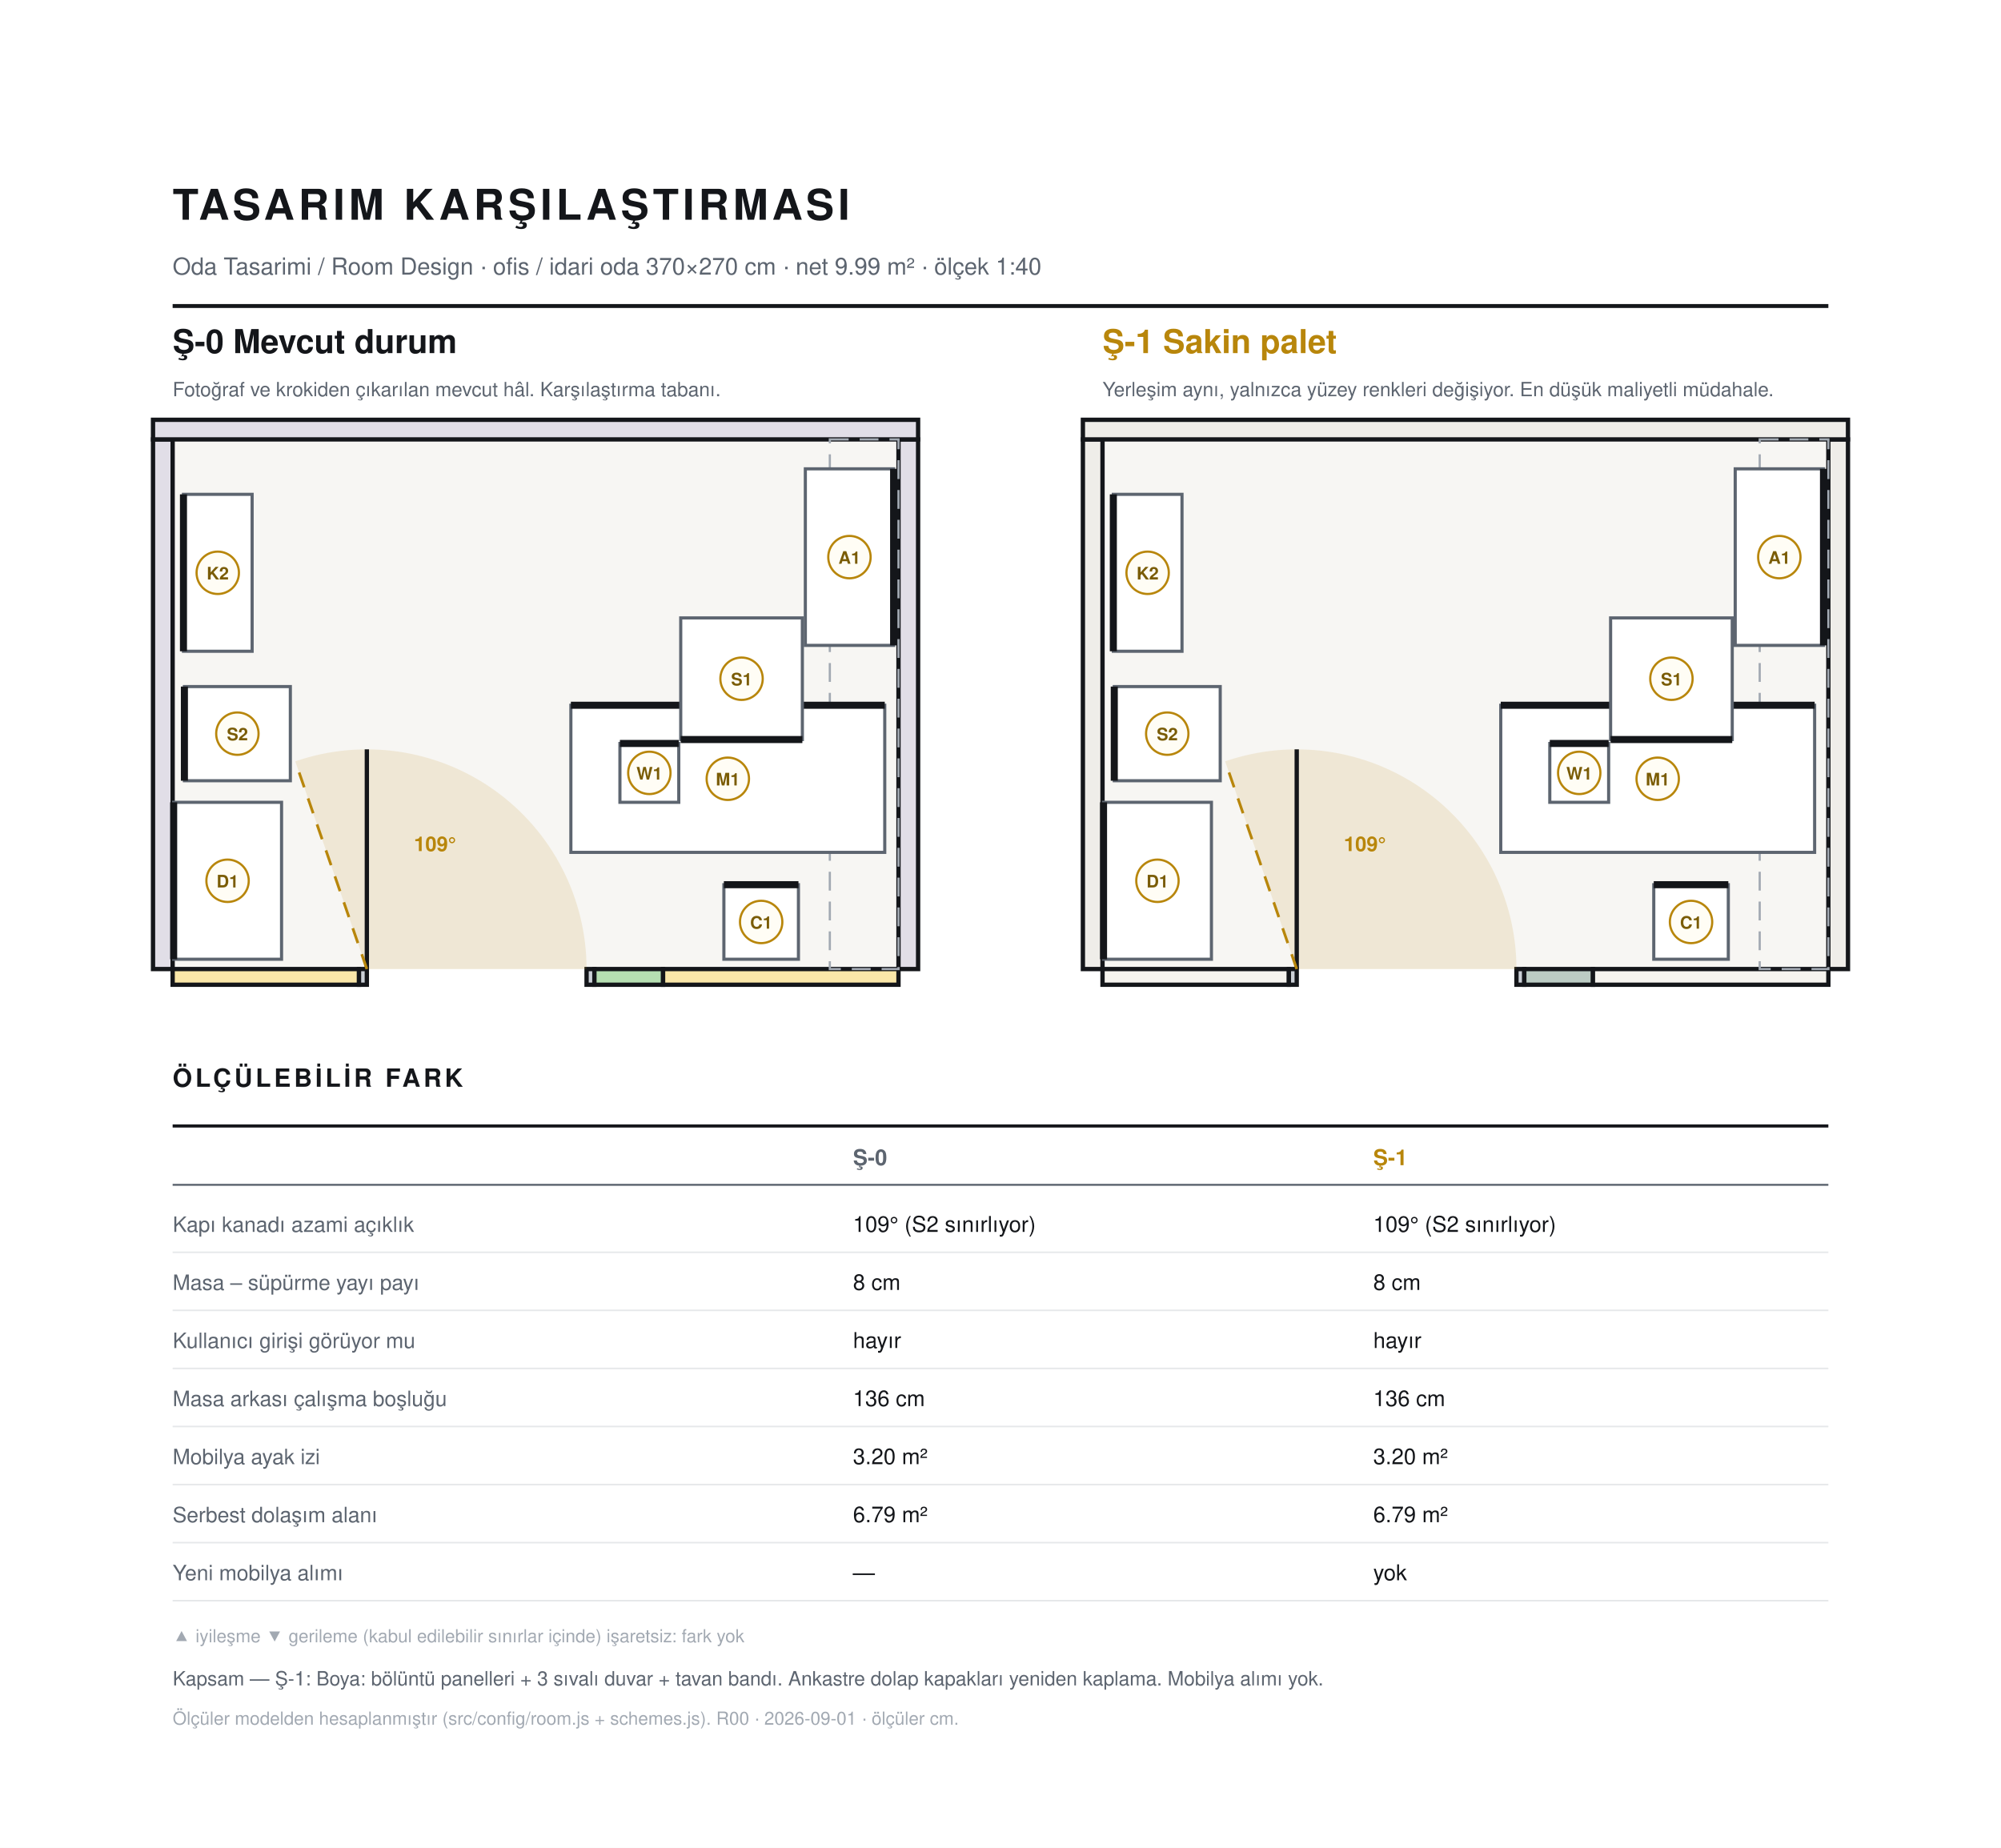
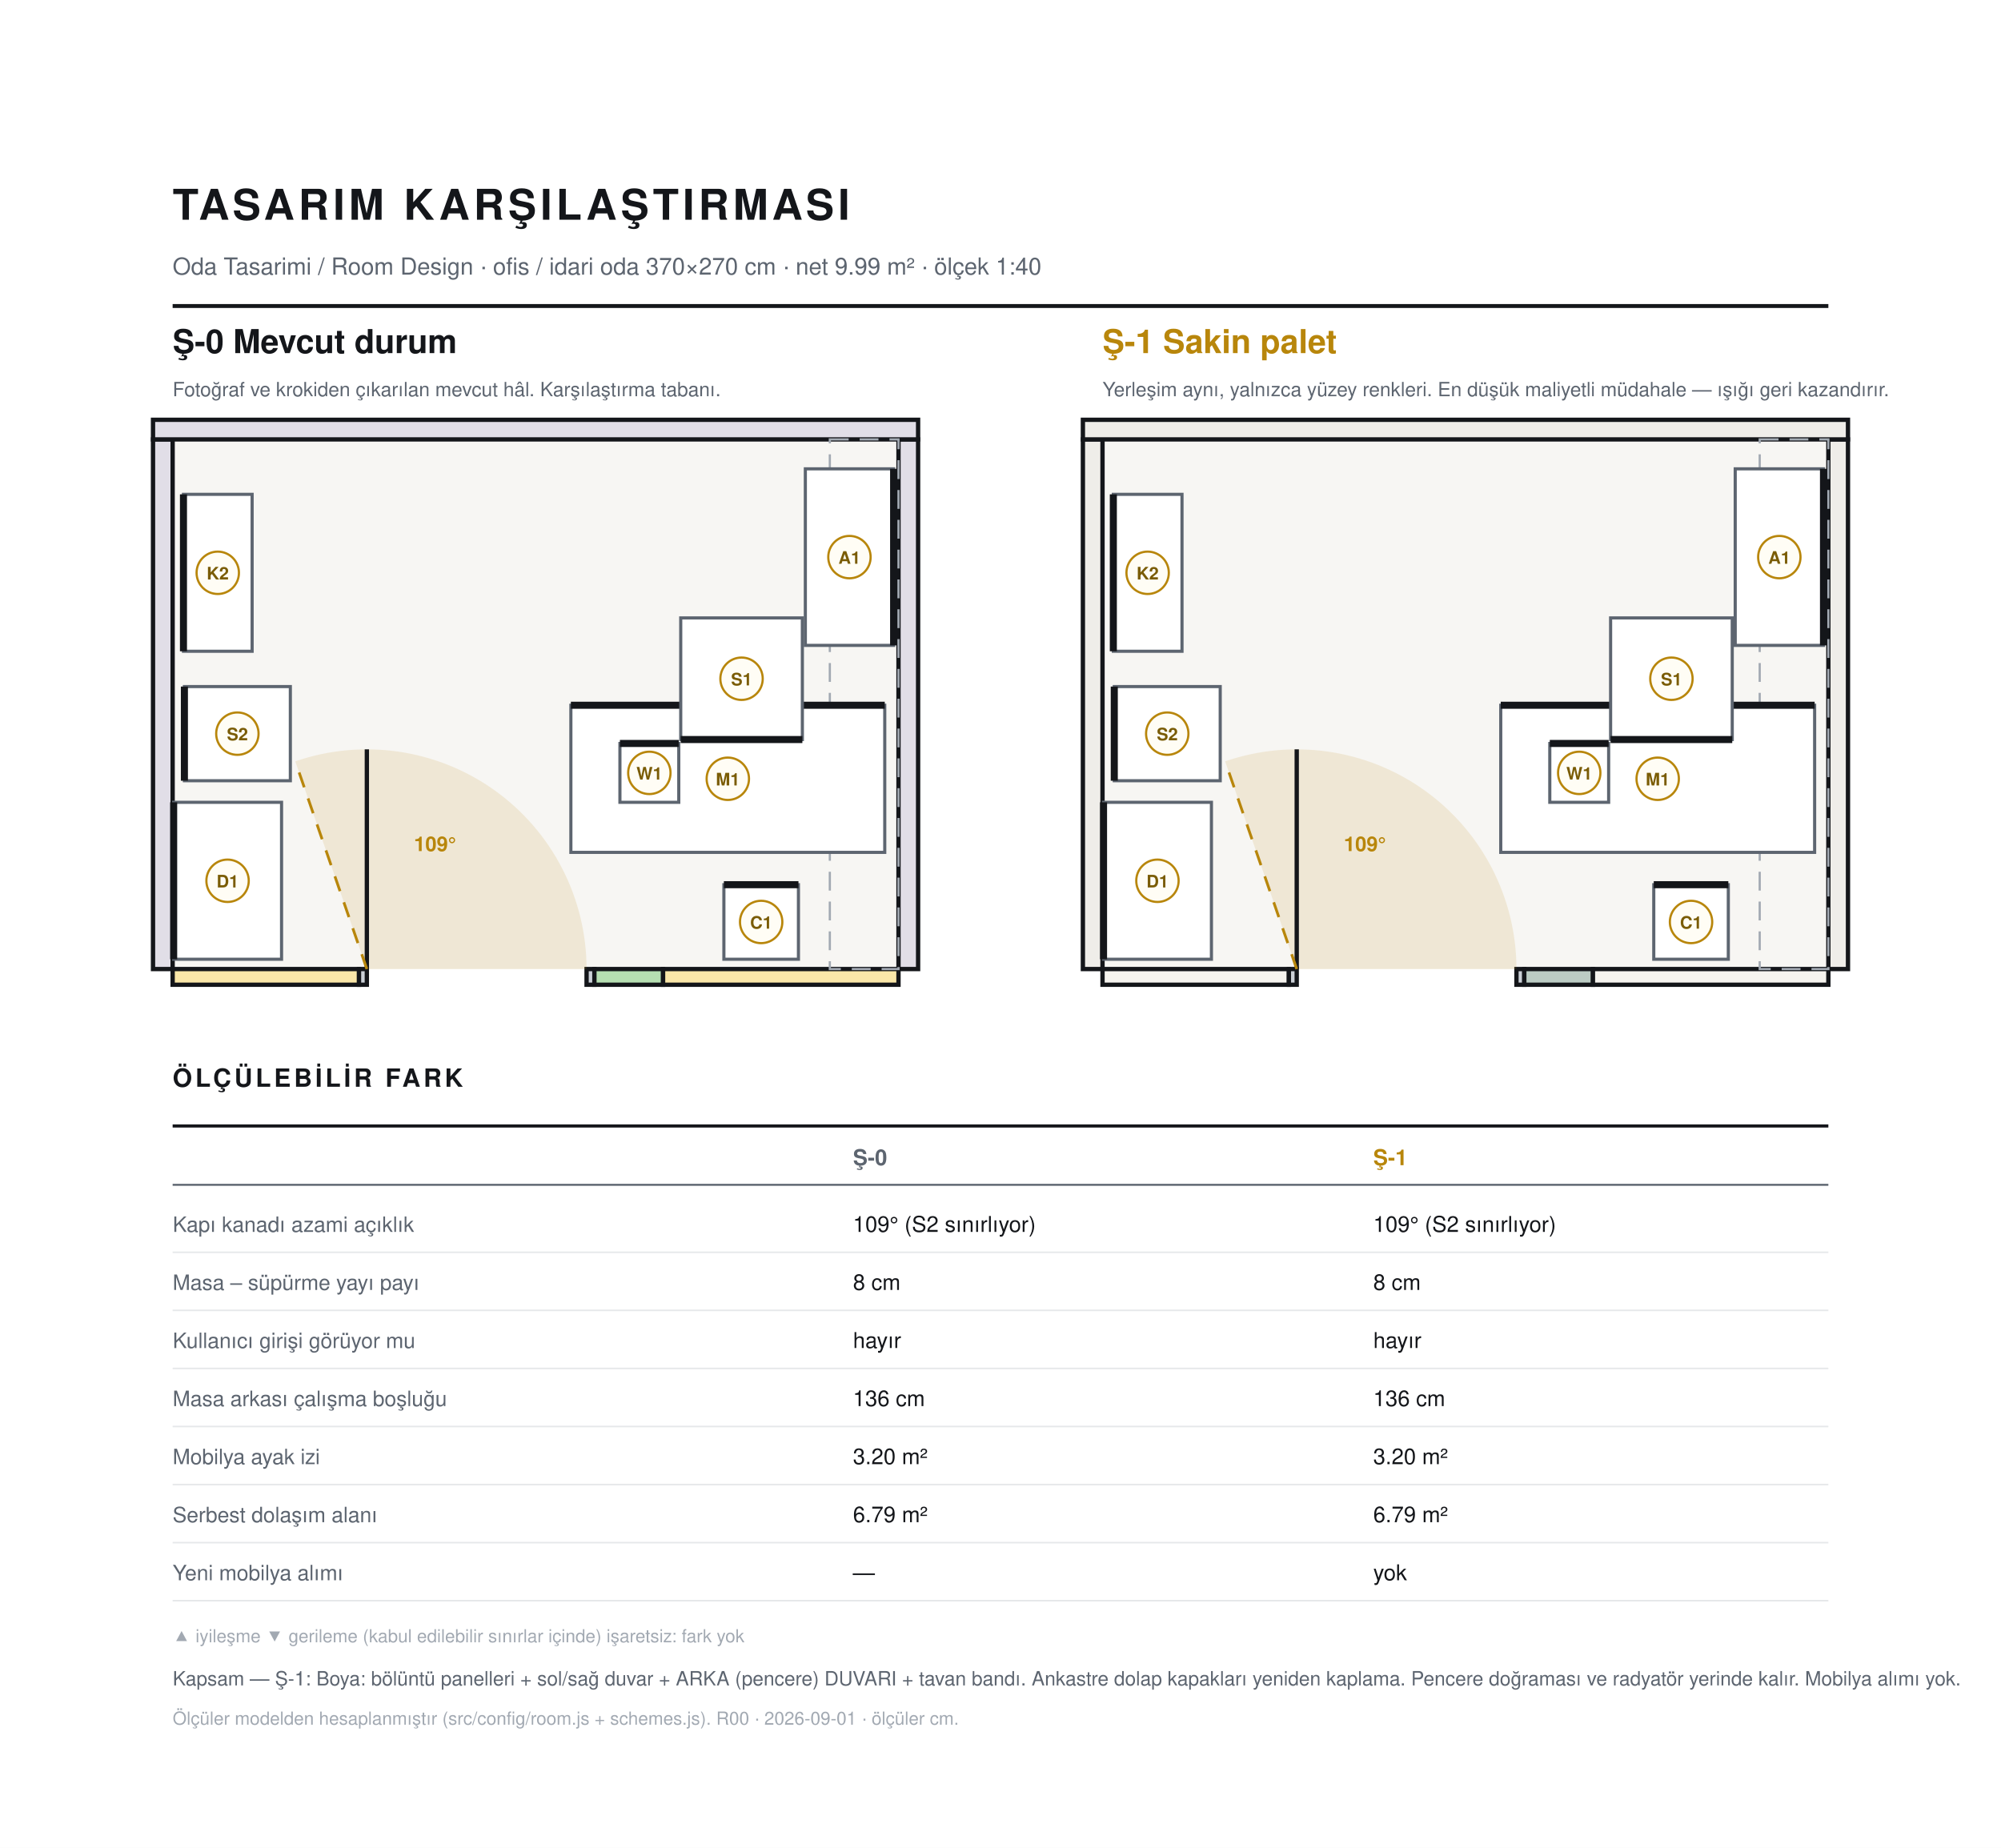
<svg xmlns="http://www.w3.org/2000/svg" width="255mm" height="235.5mm" viewBox="0 0 255 235.5" font-family="Helvetica,Arial,sans-serif">
  <rect width="255" height="235.5" fill="#ffffff" />
  <text x="22.00" y="28.00" font-size="5.4" fill="#14161a" text-anchor="start" font-weight="700" letter-spacing="0.5">TASARIM KARŞILAŞTIRMASI</text>
  <text x="22.00" y="35.00" font-size="3" fill="#5d6570" text-anchor="start">Oda Tasarimi / Room Design · ofis / idari oda 370×270 cm · net 9.99 m² · ölçek 1:40</text>
  <line x1="22.00" y1="39.00" x2="233.00" y2="39.00" stroke="#14161a" stroke-width="0.5" />
  <text x="22.00" y="45.00" font-size="4.2" fill="#14161a" text-anchor="start" font-weight="700">Ş-0  Mevcut durum</text>
  <text x="22.00" y="50.50" font-size="2.5" fill="#5d6570" text-anchor="start">Fotoğraf ve krokiden çıkarılan mevcut hâl. Karşılaştırma tabanı.</text>
  <rect x="22.00" y="56.00" width="92.50" height="67.50" fill="#f7f6f3" stroke="none" stroke-width="0" />
  <rect x="19.50" y="56.00" width="2.50" height="67.50" fill="#e1dee7" stroke="#14161a" stroke-width="0.55" />
  <rect x="114.50" y="56.00" width="2.50" height="67.50" fill="#e1dee7" stroke="#14161a" stroke-width="0.55" />
  <rect x="19.50" y="53.50" width="97.50" height="2.50" fill="#e1dee7" stroke="#14161a" stroke-width="0.55" />
  <rect x="22.00" y="123.50" width="23.75" height="2.00" fill="#fae7a9" stroke="#14161a" stroke-width="0.55" />
  <rect x="45.75" y="123.50" width="1.00" height="2.00" fill="#ccd1d8" stroke="#14161a" stroke-width="0.55" />
  <rect x="74.75" y="123.50" width="1.00" height="2.00" fill="#ccd1d8" stroke="#14161a" stroke-width="0.55" />
  <rect x="75.75" y="123.50" width="8.75" height="2.00" fill="#b6dfb2" stroke="#14161a" stroke-width="0.55" />
  <rect x="84.50" y="123.50" width="30.00" height="2.00" fill="#fae7a9" stroke="#14161a" stroke-width="0.55" />
  <path d="M 74.75 123.50 A 28.00 28.00 0 0 0 37.63 97.03 L 46.75 123.50 Z" fill="rgba(184,134,11,.13)" stroke="none" />
  <line x1="46.75" y1="123.50" x2="46.75" y2="95.50" stroke="#14161a" stroke-width="0.55" />
  <line x1="46.75" y1="123.50" x2="37.63" y2="97.03" stroke="#b8860b" stroke-width="0.35" stroke-dasharray="2 1.5" />
  <text x="55.44" y="108.47" font-size="2.6" fill="#b8860b" text-anchor="middle" font-weight="700">109°</text>
  <rect x="105.75" y="56.00" width="8.75" height="67.50" fill="none" stroke="#a2a9b2" stroke-width="0.28" stroke-dasharray="2.4 1.4" />
  <rect x="72.75" y="89.88" width="40.00" height="18.75" fill="#ffffff" stroke="#5d6570" stroke-width="0.4" />
  <line x1="72.75" y1="89.88" x2="112.75" y2="89.88" stroke="#14161a" stroke-width="0.9" />
  <circle cx="92.75" cy="99.25" r="2.70" fill="#fffdf5" stroke="#b8860b" stroke-width="0.28" />
  <text x="92.75" y="100.10" font-size="2.2" fill="#7a5c05" text-anchor="middle" font-weight="700">M1</text>
  <rect x="22.13" y="102.25" width="13.75" height="20.00" fill="#ffffff" stroke="#5d6570" stroke-width="0.4" />
  <line x1="22.13" y1="102.25" x2="22.13" y2="122.25" stroke="#14161a" stroke-width="0.9" />
  <circle cx="29.00" cy="112.25" r="2.70" fill="#fffdf5" stroke="#b8860b" stroke-width="0.28" />
  <text x="29.00" y="113.10" font-size="2.2" fill="#7a5c05" text-anchor="middle" font-weight="700">D1</text>
  <rect x="23.38" y="63.00" width="8.75" height="20.00" fill="#ffffff" stroke="#5d6570" stroke-width="0.4" />
  <line x1="23.38" y1="63.00" x2="23.38" y2="83.00" stroke="#14161a" stroke-width="0.9" />
  <circle cx="27.75" cy="73.00" r="2.70" fill="#fffdf5" stroke="#b8860b" stroke-width="0.28" />
  <text x="27.75" y="73.85" font-size="2.2" fill="#7a5c05" text-anchor="middle" font-weight="700">K2</text>
  <rect x="86.75" y="78.75" width="15.50" height="15.50" fill="#ffffff" stroke="#5d6570" stroke-width="0.4" />
  <line x1="86.75" y1="94.25" x2="102.25" y2="94.25" stroke="#14161a" stroke-width="0.9" />
  <circle cx="94.50" cy="86.50" r="2.70" fill="#fffdf5" stroke="#b8860b" stroke-width="0.28" />
  <text x="94.50" y="87.35" font-size="2.2" fill="#7a5c05" text-anchor="middle" font-weight="700">S1</text>
  <rect x="23.50" y="87.50" width="13.50" height="12.00" fill="#ffffff" stroke="#5d6570" stroke-width="0.4" />
  <line x1="23.50" y1="87.50" x2="23.50" y2="99.50" stroke="#14161a" stroke-width="0.9" />
  <circle cx="30.25" cy="93.50" r="2.70" fill="#fffdf5" stroke="#b8860b" stroke-width="0.28" />
  <text x="30.25" y="94.35" font-size="2.2" fill="#7a5c05" text-anchor="middle" font-weight="700">S2</text>
  <rect x="102.63" y="59.75" width="11.25" height="22.50" fill="#ffffff" stroke="#5d6570" stroke-width="0.4" />
  <line x1="113.88" y1="59.75" x2="113.88" y2="82.25" stroke="#14161a" stroke-width="0.9" />
  <circle cx="108.25" cy="71.00" r="2.70" fill="#fffdf5" stroke="#b8860b" stroke-width="0.28" />
  <text x="108.25" y="71.85" font-size="2.2" fill="#7a5c05" text-anchor="middle" font-weight="700">A1</text>
  <rect x="92.25" y="112.75" width="9.50" height="9.50" fill="#ffffff" stroke="#5d6570" stroke-width="0.4" />
  <line x1="92.25" y1="112.75" x2="101.75" y2="112.75" stroke="#14161a" stroke-width="0.9" />
  <circle cx="97.00" cy="117.50" r="2.70" fill="#fffdf5" stroke="#b8860b" stroke-width="0.28" />
  <text x="97.00" y="118.35" font-size="2.2" fill="#7a5c05" text-anchor="middle" font-weight="700">C1</text>
  <rect x="79.00" y="94.75" width="7.50" height="7.50" fill="#ffffff" stroke="#5d6570" stroke-width="0.4" />
  <line x1="79.00" y1="94.75" x2="86.50" y2="94.75" stroke="#14161a" stroke-width="0.9" />
  <circle cx="82.75" cy="98.50" r="2.70" fill="#fffdf5" stroke="#b8860b" stroke-width="0.28" />
  <text x="82.75" y="99.35" font-size="2.2" fill="#7a5c05" text-anchor="middle" font-weight="700">W1</text>
  <text x="140.50" y="45.00" font-size="4.2" fill="#b8860b" text-anchor="start" font-weight="700">Ş-1  Sakin palet</text>
-   <text x="140.50" y="50.50" font-size="2.5" fill="#5d6570" text-anchor="start">Yerleşim aynı, yalnızca yüzey renkleri değişiyor. En düşük maliyetli müdahale.</text>
+   <text x="140.50" y="50.50" font-size="2.5" fill="#5d6570" text-anchor="start">Yerleşim aynı, yalnızca yüzey renkleri. En düşük maliyetli müdahale — ışığı geri kazandırır.</text>
  <rect x="140.50" y="56.00" width="92.50" height="67.50" fill="#f7f6f3" stroke="none" stroke-width="0" />
  <rect x="138.00" y="56.00" width="2.50" height="67.50" fill="#efede9" stroke="#14161a" stroke-width="0.55" />
  <rect x="233.00" y="56.00" width="2.50" height="67.50" fill="#efede9" stroke="#14161a" stroke-width="0.55" />
  <rect x="138.00" y="53.50" width="97.50" height="2.50" fill="#efede9" stroke="#14161a" stroke-width="0.55" />
  <rect x="140.50" y="123.50" width="23.75" height="2.00" fill="#f6f4ef" stroke="#14161a" stroke-width="0.55" />
  <rect x="164.25" y="123.50" width="1.00" height="2.00" fill="#ccd1d8" stroke="#14161a" stroke-width="0.55" />
  <rect x="193.25" y="123.50" width="1.00" height="2.00" fill="#ccd1d8" stroke="#14161a" stroke-width="0.55" />
  <rect x="194.25" y="123.50" width="8.75" height="2.00" fill="#bcccc4" stroke="#14161a" stroke-width="0.55" />
  <rect x="203.00" y="123.50" width="30.00" height="2.00" fill="#f6f4ef" stroke="#14161a" stroke-width="0.55" />
  <path d="M 193.25 123.50 A 28.00 28.00 0 0 0 156.13 97.03 L 165.25 123.50 Z" fill="rgba(184,134,11,.13)" stroke="none" />
  <line x1="165.25" y1="123.50" x2="165.25" y2="95.50" stroke="#14161a" stroke-width="0.55" />
  <line x1="165.25" y1="123.50" x2="156.13" y2="97.03" stroke="#b8860b" stroke-width="0.35" stroke-dasharray="2 1.5" />
  <text x="173.94" y="108.47" font-size="2.6" fill="#b8860b" text-anchor="middle" font-weight="700">109°</text>
  <rect x="224.25" y="56.00" width="8.75" height="67.50" fill="none" stroke="#a2a9b2" stroke-width="0.28" stroke-dasharray="2.4 1.4" />
  <rect x="191.25" y="89.88" width="40.00" height="18.75" fill="#ffffff" stroke="#5d6570" stroke-width="0.4" />
  <line x1="191.25" y1="89.88" x2="231.25" y2="89.88" stroke="#14161a" stroke-width="0.9" />
  <circle cx="211.25" cy="99.25" r="2.70" fill="#fffdf5" stroke="#b8860b" stroke-width="0.28" />
  <text x="211.25" y="100.10" font-size="2.2" fill="#7a5c05" text-anchor="middle" font-weight="700">M1</text>
  <rect x="140.63" y="102.25" width="13.75" height="20.00" fill="#ffffff" stroke="#5d6570" stroke-width="0.4" />
  <line x1="140.63" y1="102.25" x2="140.63" y2="122.25" stroke="#14161a" stroke-width="0.9" />
  <circle cx="147.50" cy="112.25" r="2.70" fill="#fffdf5" stroke="#b8860b" stroke-width="0.28" />
  <text x="147.50" y="113.10" font-size="2.2" fill="#7a5c05" text-anchor="middle" font-weight="700">D1</text>
  <rect x="141.88" y="63.00" width="8.75" height="20.00" fill="#ffffff" stroke="#5d6570" stroke-width="0.4" />
  <line x1="141.88" y1="63.00" x2="141.88" y2="83.00" stroke="#14161a" stroke-width="0.9" />
  <circle cx="146.25" cy="73.00" r="2.70" fill="#fffdf5" stroke="#b8860b" stroke-width="0.28" />
  <text x="146.25" y="73.85" font-size="2.2" fill="#7a5c05" text-anchor="middle" font-weight="700">K2</text>
  <rect x="205.25" y="78.75" width="15.50" height="15.50" fill="#ffffff" stroke="#5d6570" stroke-width="0.4" />
  <line x1="205.25" y1="94.25" x2="220.75" y2="94.25" stroke="#14161a" stroke-width="0.9" />
  <circle cx="213.00" cy="86.50" r="2.70" fill="#fffdf5" stroke="#b8860b" stroke-width="0.28" />
  <text x="213.00" y="87.35" font-size="2.2" fill="#7a5c05" text-anchor="middle" font-weight="700">S1</text>
  <rect x="142.00" y="87.50" width="13.50" height="12.00" fill="#ffffff" stroke="#5d6570" stroke-width="0.4" />
  <line x1="142.00" y1="87.50" x2="142.00" y2="99.50" stroke="#14161a" stroke-width="0.9" />
  <circle cx="148.75" cy="93.50" r="2.70" fill="#fffdf5" stroke="#b8860b" stroke-width="0.28" />
  <text x="148.75" y="94.35" font-size="2.2" fill="#7a5c05" text-anchor="middle" font-weight="700">S2</text>
  <rect x="221.13" y="59.75" width="11.25" height="22.50" fill="#ffffff" stroke="#5d6570" stroke-width="0.4" />
  <line x1="232.38" y1="59.75" x2="232.38" y2="82.25" stroke="#14161a" stroke-width="0.9" />
  <circle cx="226.75" cy="71.00" r="2.70" fill="#fffdf5" stroke="#b8860b" stroke-width="0.28" />
  <text x="226.75" y="71.85" font-size="2.2" fill="#7a5c05" text-anchor="middle" font-weight="700">A1</text>
  <rect x="210.75" y="112.75" width="9.50" height="9.50" fill="#ffffff" stroke="#5d6570" stroke-width="0.4" />
  <line x1="210.75" y1="112.75" x2="220.25" y2="112.75" stroke="#14161a" stroke-width="0.9" />
  <circle cx="215.50" cy="117.50" r="2.70" fill="#fffdf5" stroke="#b8860b" stroke-width="0.28" />
  <text x="215.50" y="118.35" font-size="2.2" fill="#7a5c05" text-anchor="middle" font-weight="700">C1</text>
  <rect x="197.50" y="94.75" width="7.50" height="7.50" fill="#ffffff" stroke="#5d6570" stroke-width="0.4" />
  <line x1="197.50" y1="94.75" x2="205.00" y2="94.75" stroke="#14161a" stroke-width="0.9" />
  <circle cx="201.25" cy="98.50" r="2.70" fill="#fffdf5" stroke="#b8860b" stroke-width="0.28" />
  <text x="201.25" y="99.35" font-size="2.2" fill="#7a5c05" text-anchor="middle" font-weight="700">W1</text>
  <text x="22.00" y="138.50" font-size="3.2" fill="#14161a" text-anchor="start" font-weight="700" letter-spacing="0.4">ÖLÇÜLEBİLİR FARK</text>
  <line x1="22.00" y1="143.50" x2="233.00" y2="143.50" stroke="#14161a" stroke-width="0.4" />
  <text x="108.70" y="148.50" font-size="2.8" fill="#5d6570" text-anchor="start" font-weight="700">Ş-0</text>
  <text x="175.00" y="148.50" font-size="2.8" fill="#b8860b" text-anchor="start" font-weight="700">Ş-1</text>
  <line x1="22.00" y1="151.00" x2="233.00" y2="151.00" stroke="#5d6570" stroke-width="0.25" />
  <text x="22.00" y="157.00" font-size="2.7" fill="#5d6570" text-anchor="start">Kapı kanadı azami açıklık</text>
  <text x="108.70" y="157.00" font-size="2.8" fill="#14161a" text-anchor="start">109° (S2 sınırlıyor)</text>
  <text x="175.00" y="157.00" font-size="2.8" fill="#14161a" text-anchor="start">109° (S2 sınırlıyor)</text>
  <line x1="22.00" y1="159.60" x2="233.00" y2="159.60" stroke="#e6e8ea" stroke-width="0.2" />
  <text x="22.00" y="164.40" font-size="2.7" fill="#5d6570" text-anchor="start">Masa – süpürme yayı payı</text>
  <text x="108.70" y="164.40" font-size="2.8" fill="#14161a" text-anchor="start">8 cm</text>
  <text x="175.00" y="164.40" font-size="2.8" fill="#14161a" text-anchor="start">8 cm</text>
  <line x1="22.00" y1="167.00" x2="233.00" y2="167.00" stroke="#e6e8ea" stroke-width="0.2" />
  <text x="22.00" y="171.80" font-size="2.7" fill="#5d6570" text-anchor="start">Kullanıcı girişi görüyor mu</text>
  <text x="108.70" y="171.80" font-size="2.8" fill="#14161a" text-anchor="start">hayır</text>
  <text x="175.00" y="171.80" font-size="2.8" fill="#14161a" text-anchor="start">hayır</text>
  <line x1="22.00" y1="174.40" x2="233.00" y2="174.40" stroke="#e6e8ea" stroke-width="0.2" />
  <text x="22.00" y="179.20" font-size="2.7" fill="#5d6570" text-anchor="start">Masa arkası çalışma boşluğu</text>
  <text x="108.70" y="179.20" font-size="2.8" fill="#14161a" text-anchor="start">136 cm</text>
  <text x="175.00" y="179.20" font-size="2.8" fill="#14161a" text-anchor="start">136 cm</text>
  <line x1="22.00" y1="181.80" x2="233.00" y2="181.80" stroke="#e6e8ea" stroke-width="0.2" />
  <text x="22.00" y="186.60" font-size="2.7" fill="#5d6570" text-anchor="start">Mobilya ayak izi</text>
  <text x="108.70" y="186.60" font-size="2.8" fill="#14161a" text-anchor="start">3.20 m²</text>
  <text x="175.00" y="186.60" font-size="2.8" fill="#14161a" text-anchor="start">3.20 m²</text>
  <line x1="22.00" y1="189.20" x2="233.00" y2="189.20" stroke="#e6e8ea" stroke-width="0.2" />
  <text x="22.00" y="194.00" font-size="2.7" fill="#5d6570" text-anchor="start">Serbest dolaşım alanı</text>
  <text x="108.70" y="194.00" font-size="2.8" fill="#14161a" text-anchor="start">6.79 m²</text>
  <text x="175.00" y="194.00" font-size="2.8" fill="#14161a" text-anchor="start">6.79 m²</text>
  <line x1="22.00" y1="196.60" x2="233.00" y2="196.60" stroke="#e6e8ea" stroke-width="0.2" />
  <text x="22.00" y="201.40" font-size="2.7" fill="#5d6570" text-anchor="start">Yeni mobilya alımı</text>
  <text x="108.70" y="201.40" font-size="2.8" fill="#14161a" text-anchor="start">—</text>
  <text x="175.00" y="201.40" font-size="2.8" fill="#14161a" text-anchor="start">yok</text>
  <line x1="22.00" y1="204.00" x2="233.00" y2="204.00" stroke="#e6e8ea" stroke-width="0.2" />
  <text x="22.00" y="209.30" font-size="2.3" fill="#a2a9b2" text-anchor="start">▲ iyileşme     ▼ gerileme (kabul edilebilir sınırlar içinde)     işaretsiz: fark yok</text>
-   <text x="22.00" y="214.80" font-size="2.5" fill="#5d6570" text-anchor="start">Kapsam — Ş-1: Boya: bölüntü panelleri + 3 sıvalı duvar + tavan bandı. Ankastre dolap kapakları yeniden kaplama. Mobilya alımı yok.</text>
+   <text x="22.00" y="214.80" font-size="2.5" fill="#5d6570" text-anchor="start">Kapsam — Ş-1: Boya: bölüntü panelleri + sol/sağ duvar + ARKA (pencere) DUVARI + tavan bandı. Ankastre dolap kapakları yeniden kaplama. Pencere doğraması ve radyatör yerinde kalır. Mobilya alımı yok.</text>
  <text x="22.00" y="219.80" font-size="2.3" fill="#a2a9b2" text-anchor="start">Ölçüler modelden hesaplanmıştır (src/config/room.js + schemes.js). R00 · 2026-09-01 · ölçüler cm.</text>
</svg>
